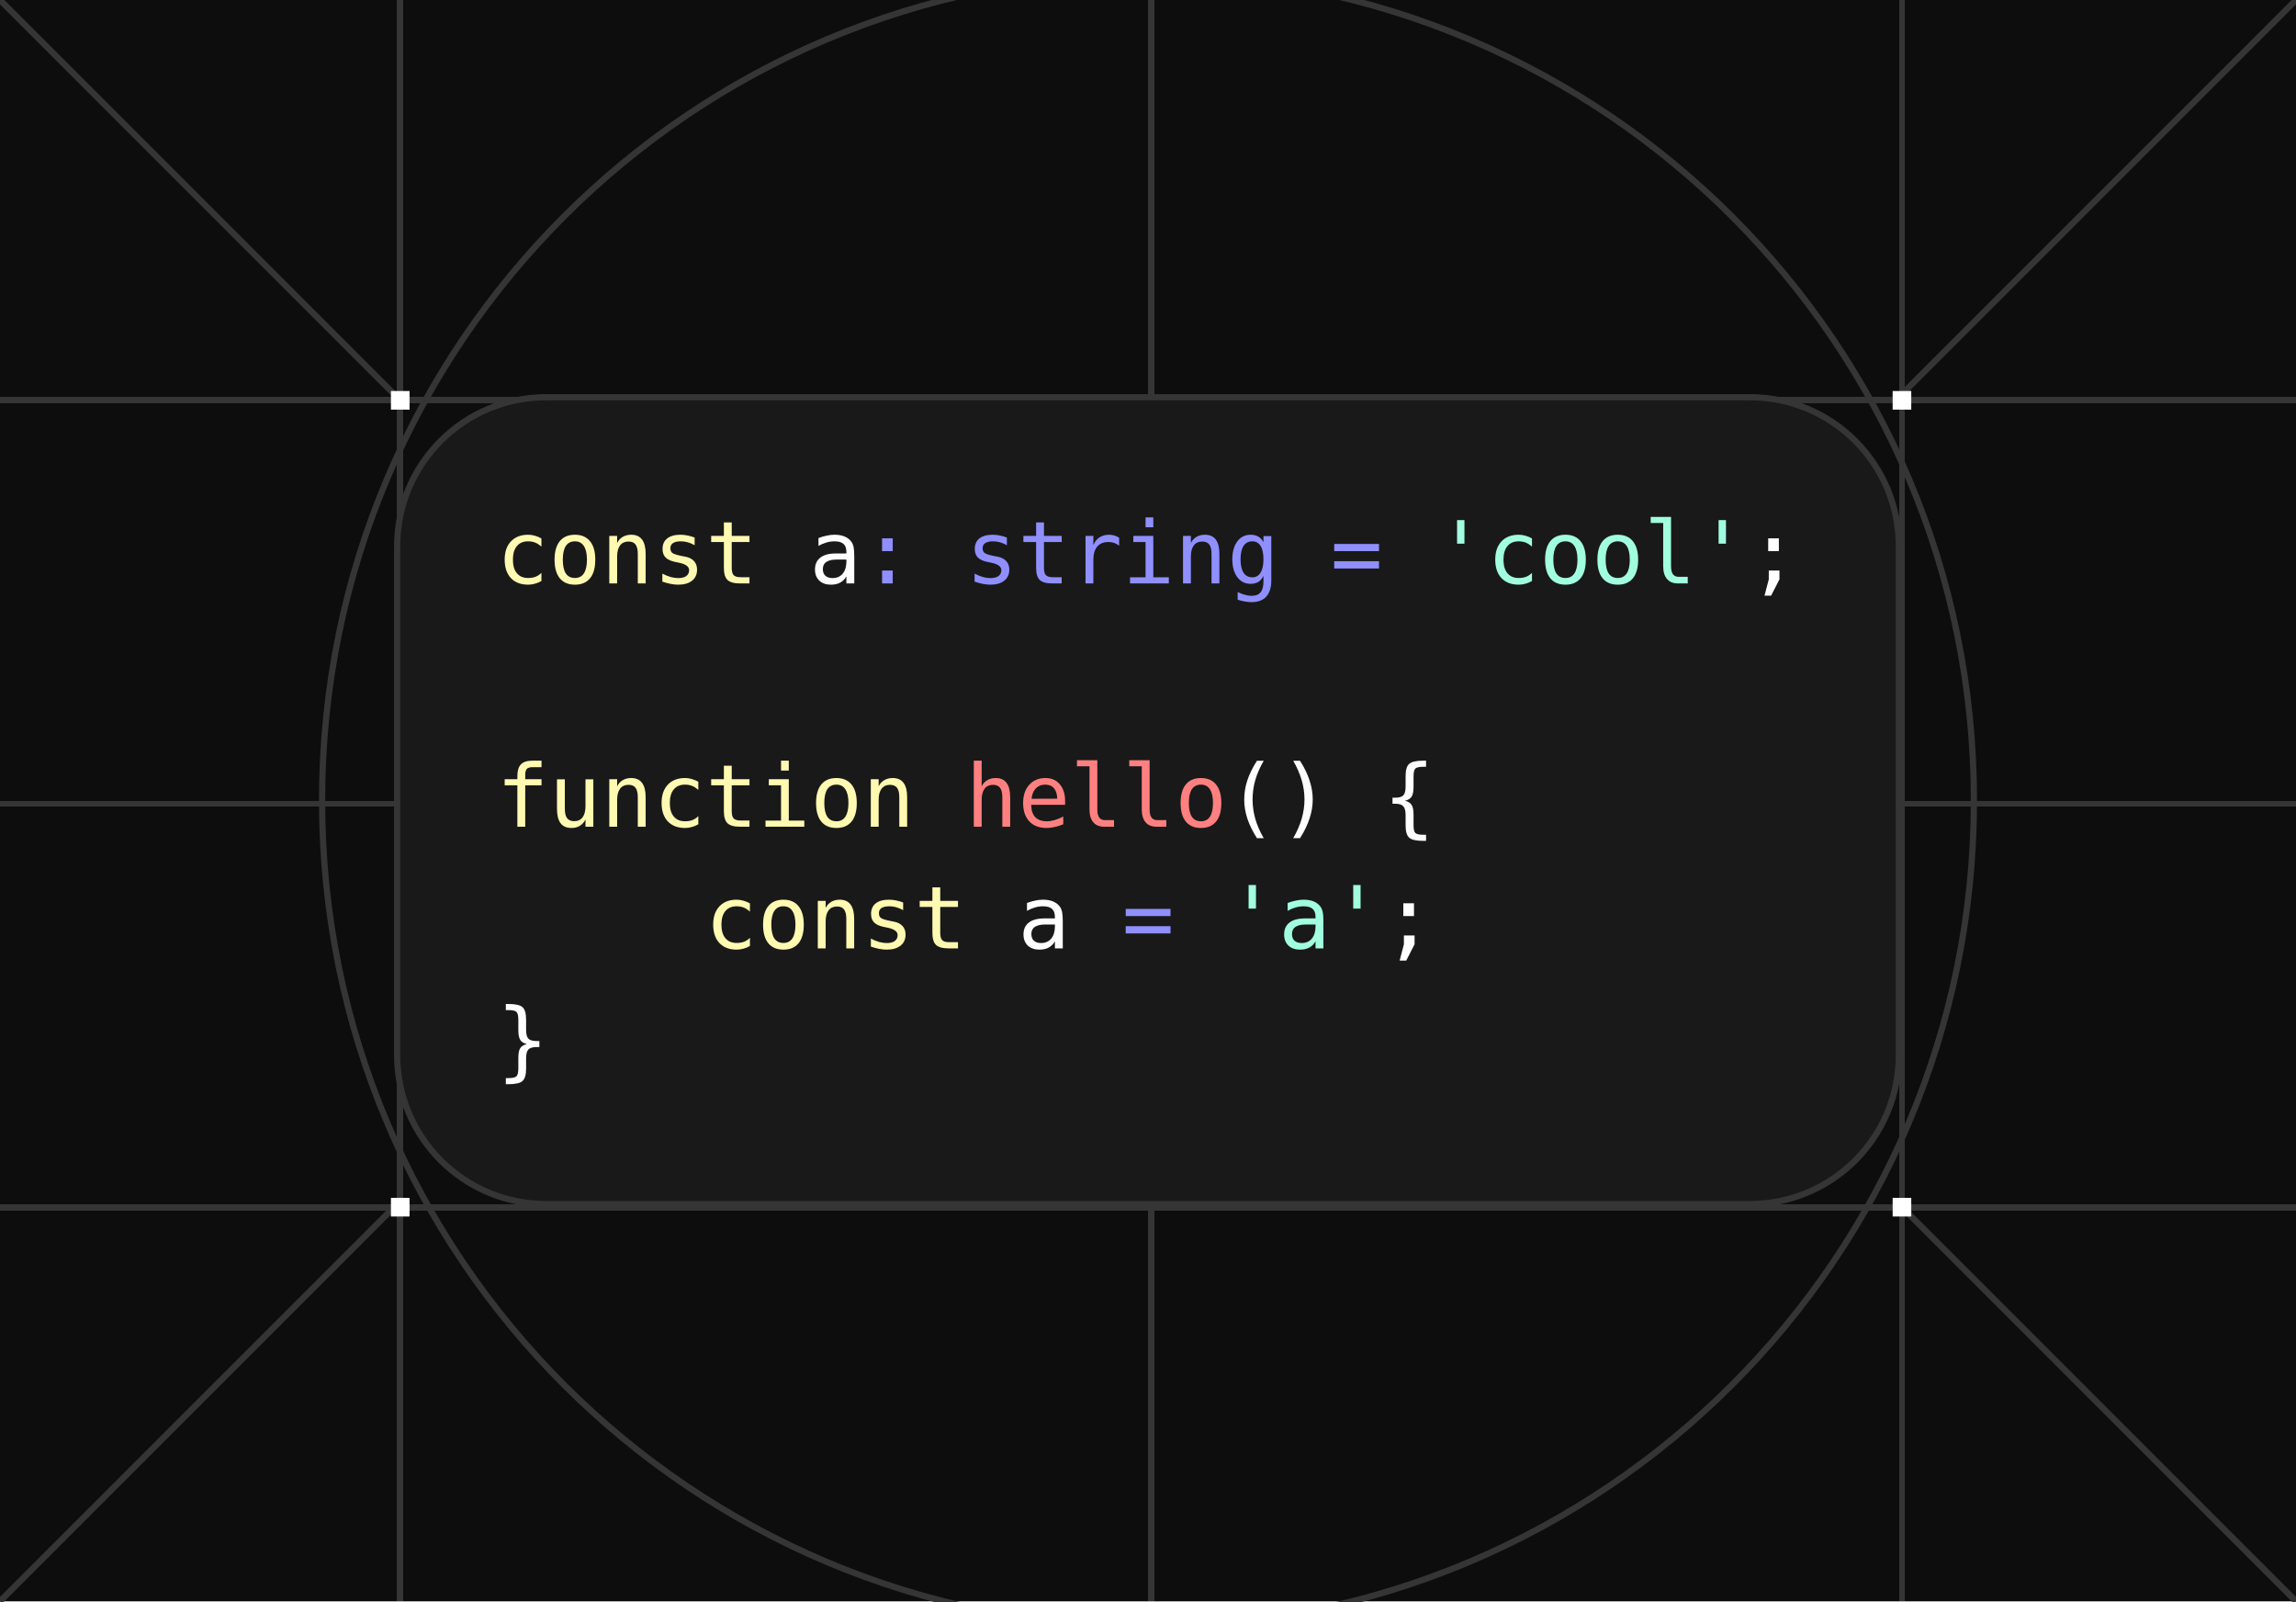
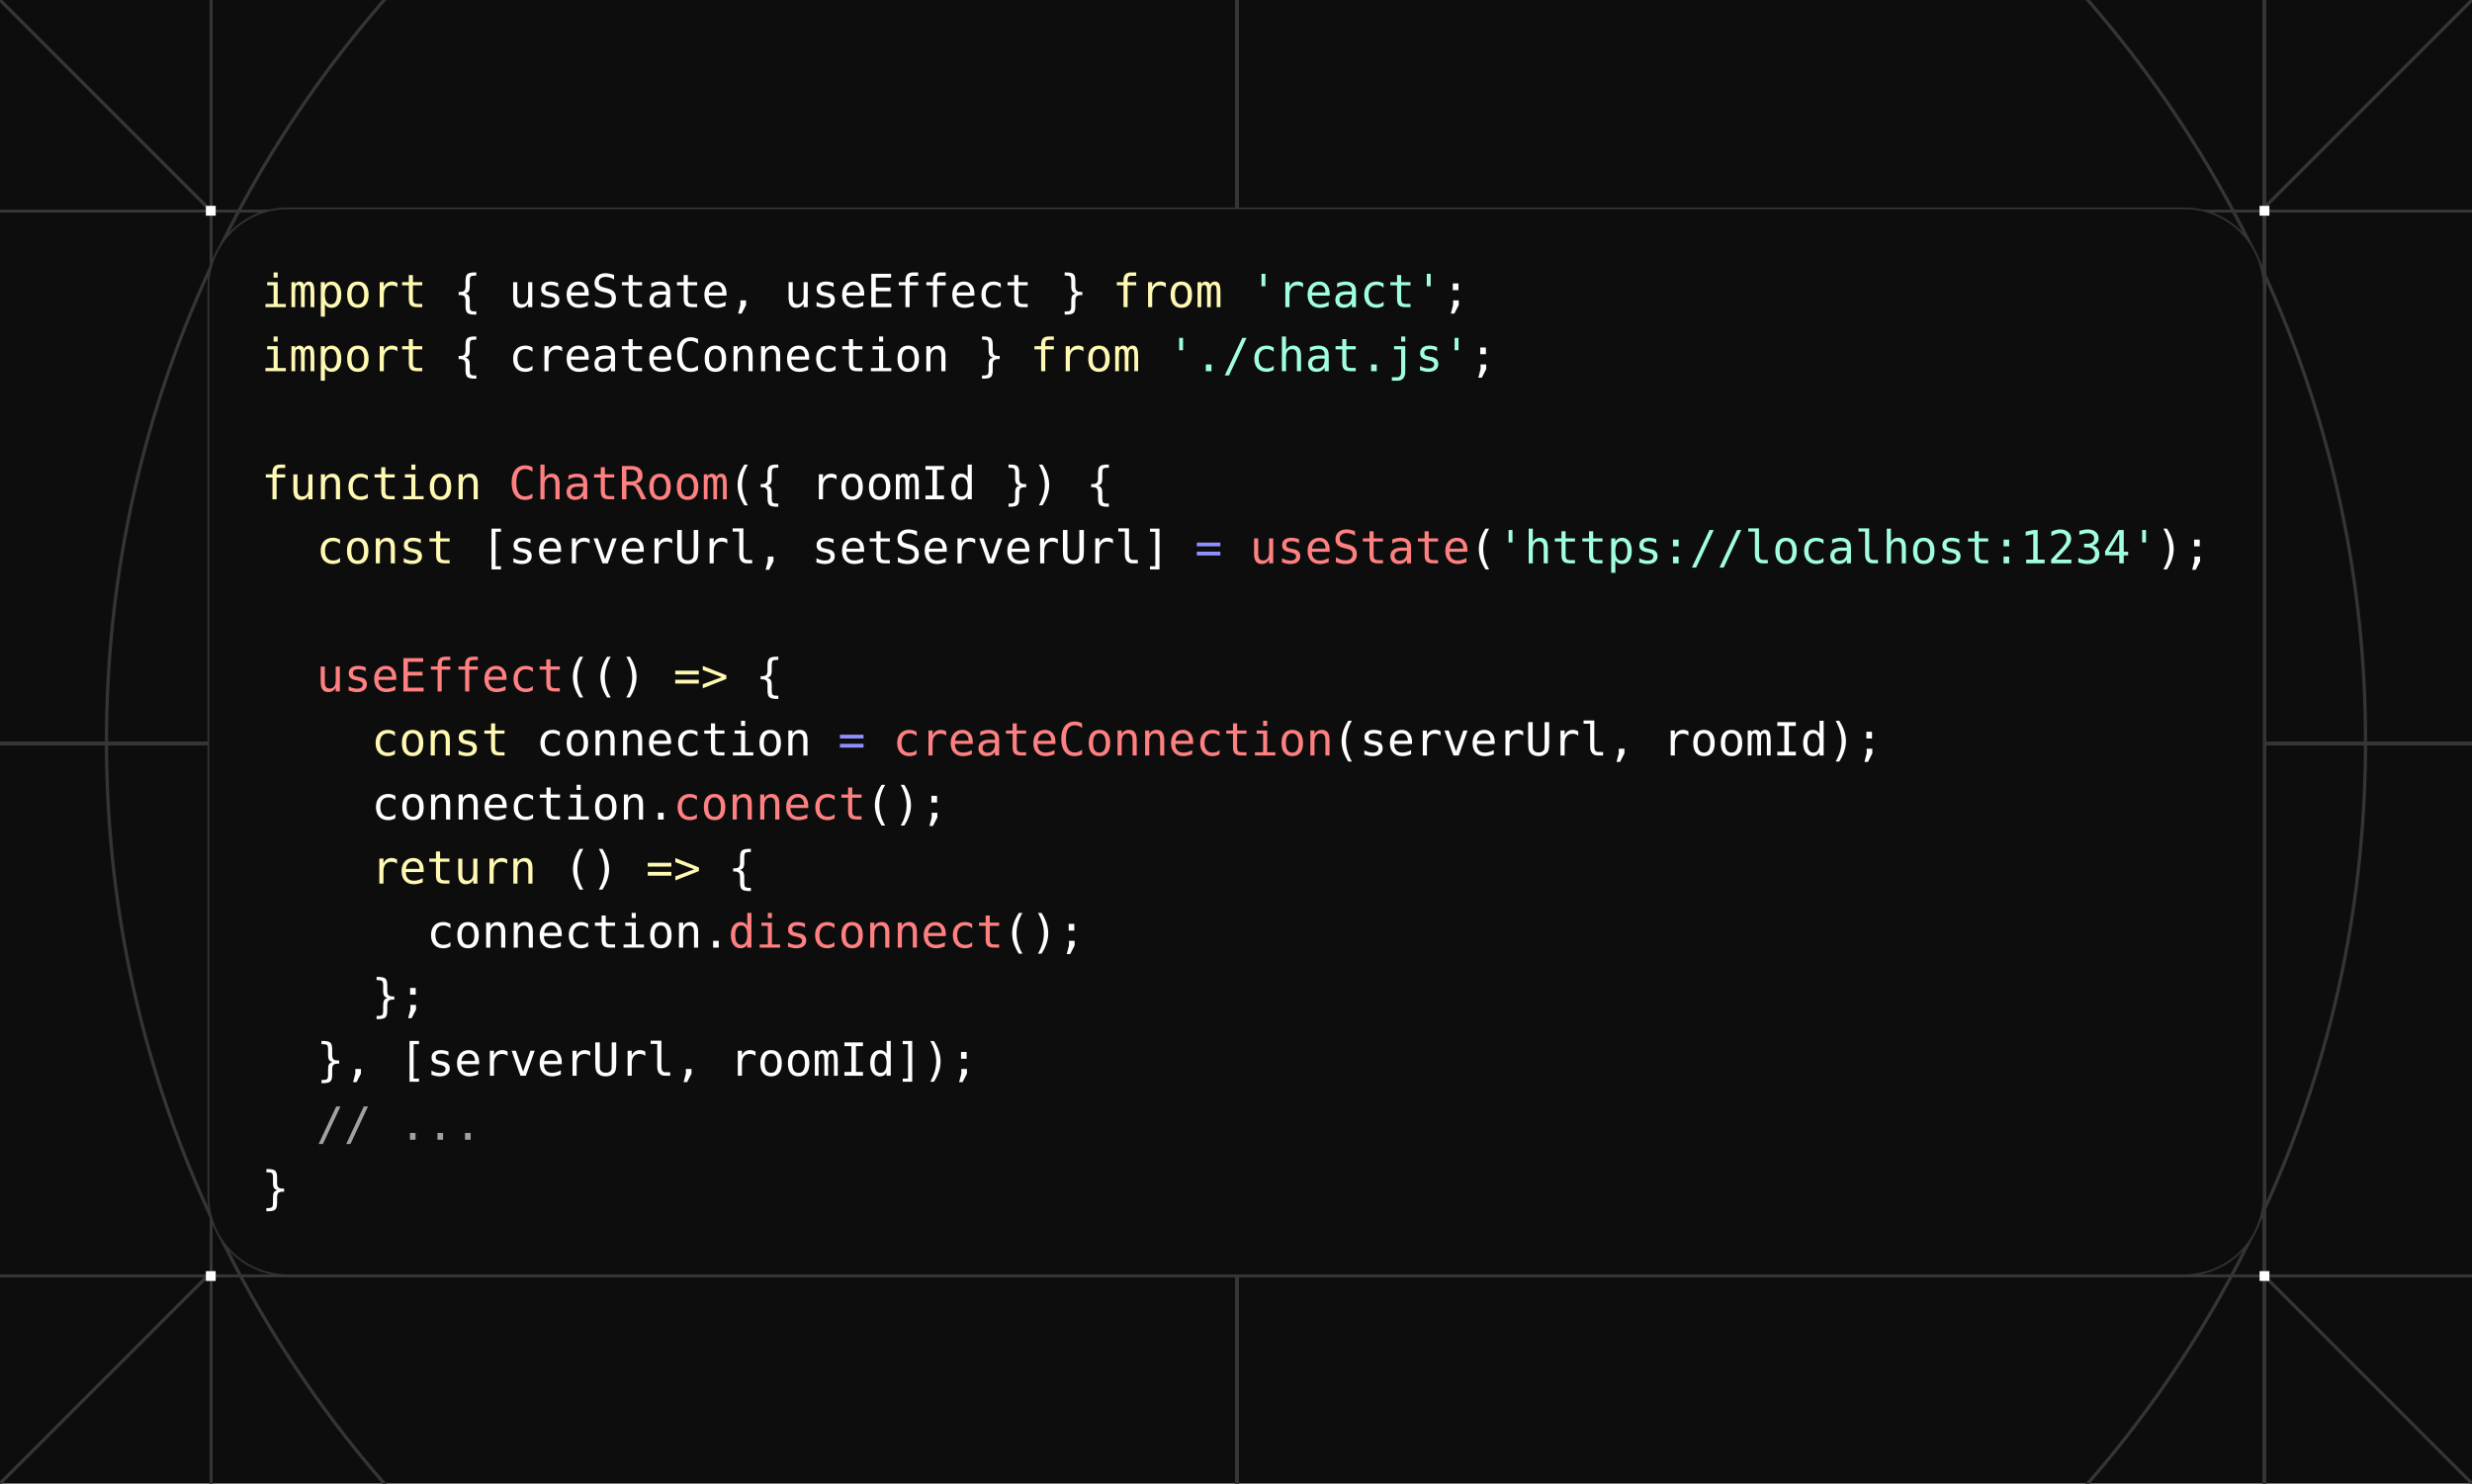
- <svg xmlns="http://www.w3.org/2000/svg" viewBox="0 0 370 258" width="370" height="258">
-   <rect x="0" y="0" width="370" height="258" fill="#0d0d0d" rx="0" ry="0" />
-   <g class="overlay">
-     <circle cx="185" cy="129" r="133.1" fill="none" stroke="#353535" stroke-width="1" />
-   </g>
-   <g class="overlay">
-     <rect x="0" y="64" width="370" height="1" fill="#353535" shape-rendering="crispEdges" />
-   </g>
-   <g class="overlay">
-     <rect x="0" y="129" width="370" height="1" fill="#353535" shape-rendering="crispEdges" />
-   </g>
-   <g class="overlay">
-     <rect x="0" y="194" width="370" height="1" fill="#353535" shape-rendering="crispEdges" />
-   </g>
-   <g class="overlay">
-     <rect x="64" y="0" width="1" height="258" fill="#353535" shape-rendering="crispEdges" />
-   </g>
-   <g class="overlay">
-     <rect x="185" y="0" width="1" height="258" fill="#353535" shape-rendering="crispEdges" />
-   </g>
-   <g class="overlay">
-     <rect x="306" y="0" width="1" height="258" fill="#353535" shape-rendering="crispEdges" />
-   </g>
-   <g class="overlay">
-     <rect x="64" y="64" width="242" height="130" fill="#191919" rx="24" ry="24" />
-   </g>
-   <g class="overlay">
-     <rect x="64" y="64" width="242" height="130" fill="none" stroke="#353535" stroke-width="1" rx="24" ry="24" />
-   </g>
-   <g class="overlay">
-     <line x1="64" y1="64" x2="0" y2="0" stroke="#353535" stroke-width="1" />
-   </g>
-   <g class="overlay">
-     <line x1="306" y1="64" x2="370" y2="0" stroke="#353535" stroke-width="1" />
-   </g>
-   <g class="overlay">
-     <line x1="64" y1="194" x2="0" y2="258" stroke="#353535" stroke-width="1" />
-   </g>
-   <g class="overlay">
-     <line x1="306" y1="194" x2="370" y2="258" stroke="#353535" stroke-width="1" />
-   </g>
-   <g class="overlay">
-     <rect x="63" y="63" width="3" height="3" fill="white" />
-   </g>
-   <g class="overlay">
-     <rect x="305" y="63" width="3" height="3" fill="white" />
-   </g>
-   <g class="overlay">
-     <rect x="63" y="193" width="3" height="3" fill="white" />
-   </g>
-   <g class="overlay">
-     <rect x="305" y="193" width="3" height="3" fill="white" />
-   </g>
+ <svg xmlns="http://www.w3.org/2000/svg" viewBox="0 0 756.4 454" width="756.4" height="454">
+   <rect x="0" y="0" width="756.4" height="454" fill="#0d0d0d" rx="0" ry="0" />
  <g transform="translate(64, 64)">
-     <rect x="0" y="0" width="242" height="130" fill="transparent" rx="24" ry="24" />
+     <g transform="translate(-64, -64)">
+       <g class="overlay">
+         <circle cx="378.2" cy="227" r="345.62" fill="none" stroke="#353535" stroke-width="1" />
+       </g>
+       <g class="overlay">
+         <rect x="0" y="64" width="756.4" height="1" fill="#353535" shape-rendering="crispEdges" />
+       </g>
+       <g class="overlay">
+         <rect x="0" y="227" width="756.4" height="1" fill="#353535" shape-rendering="crispEdges" />
+       </g>
+       <g class="overlay">
+         <rect x="0" y="390" width="756.4" height="1" fill="#353535" shape-rendering="crispEdges" />
+       </g>
+       <g class="overlay">
+         <rect x="64" y="0" width="1" height="454" fill="#353535" shape-rendering="crispEdges" />
+       </g>
+       <g class="overlay">
+         <rect x="378" y="0" width="1" height="454" fill="#353535" shape-rendering="crispEdges" />
+       </g>
+       <g class="overlay">
+         <rect x="692.4" y="0" width="1" height="454" fill="#353535" shape-rendering="crispEdges" />
+       </g>
+       <g class="overlay">
+         <rect x="64" y="64" width="628.4" height="326" fill="#191919" rx="24" ry="24" />
+       </g>
+       <g class="overlay">
+         <rect x="64" y="64" width="628.4" height="326" fill="none" stroke="#353535" stroke-width="1" rx="24" ry="24" />
+       </g>
+       <g class="overlay">
+         <line x1="64" y1="64" x2="0" y2="0" stroke="#353535" stroke-width="1" />
+       </g>
+       <g class="overlay">
+         <line x1="692.4" y1="64" x2="756.4" y2="0" stroke="#353535" stroke-width="1" />
+       </g>
+       <g class="overlay">
+         <line x1="64" y1="390" x2="0" y2="454" stroke="#353535" stroke-width="1" />
+       </g>
+       <g class="overlay">
+         <line x1="692.4" y1="390" x2="756.4" y2="454" stroke="#353535" stroke-width="1" />
+       </g>
+       <g class="overlay">
+         <rect x="63" y="63" width="3" height="3" fill="white" />
+       </g>
+       <g class="overlay">
+         <rect x="691.4" y="63" width="3" height="3" fill="white" />
+       </g>
+       <g class="overlay">
+         <rect x="63" y="389" width="3" height="3" fill="white" />
+       </g>
+       <g class="overlay">
+         <rect x="691.4" y="389" width="3" height="3" fill="white" />
+       </g>
+     </g>
+     <rect x="0" y="0" width="628.4" height="326" fill="#0d0d0d" rx="24" ry="24" />
    <g class="text">
      <text y="30" font-family="'Roboto Mono', monospace" font-size="14" xml:space="preserve">
-         <tspan x="16" fill="#fff9b2">const</tspan>
-         <tspan x="58" fill="#ffffff"> a</tspan>
-         <tspan x="74.8" fill="#8F8FFF">:</tspan>
-         <tspan x="83.2" fill="#ffffff"> </tspan>
-         <tspan x="91.6" fill="#8F8FFF">string</tspan>
-         <tspan x="142" fill="#ffffff"> </tspan>
-         <tspan x="150.4" fill="#8F8FFF">=</tspan>
-         <tspan x="158.8" fill="#ffffff"> </tspan>
-         <tspan x="167.2" fill="#a1ffe0">'cool'</tspan>
-         <tspan x="217.6" fill="#ffffff">;</tspan>
+         <tspan x="16" fill="#fff9b2">import</tspan>
+         <tspan x="66.4" fill="#ffffff"> { useState, useEffect } </tspan>
+         <tspan x="276.4" fill="#fff9b2">from</tspan>
+         <tspan x="310" fill="#ffffff"> </tspan>
+         <tspan x="318.4" fill="#a1ffe0">'react'</tspan>
+         <tspan x="377.2" fill="#ffffff">;</tspan>
      </text>
-       <text y="69.2" font-family="'Roboto Mono', monospace" font-size="14" xml:space="preserve">
+       <text y="49.6" font-family="'Roboto Mono', monospace" font-size="14" xml:space="preserve">
+         <tspan x="16" fill="#fff9b2">import</tspan>
+         <tspan x="66.4" fill="#ffffff"> { createConnection } </tspan>
+         <tspan x="251.2" fill="#fff9b2">from</tspan>
+         <tspan x="284.8" fill="#ffffff"> </tspan>
+         <tspan x="293.2" fill="#a1ffe0">'./chat.js'</tspan>
+         <tspan x="385.6" fill="#ffffff">;</tspan>
+       </text>
+       <text y="88.8" font-family="'Roboto Mono', monospace" font-size="14" xml:space="preserve">
        <tspan x="16" fill="#fff9b2">function</tspan>
        <tspan x="83.2" fill="#ffffff"> </tspan>
-         <tspan x="91.6" fill="#ff8080">hello</tspan>
-         <tspan x="133.6" fill="#ffffff">() {</tspan>
+         <tspan x="91.6" fill="#ff8080">ChatRoom</tspan>
+         <tspan x="158.8" fill="#ffffff">({ roomId }) {</tspan>
      </text>
-       <text y="88.8" font-family="'Roboto Mono', monospace" font-size="14" xml:space="preserve">
+       <text y="108.4" font-family="'Roboto Mono', monospace" font-size="14" xml:space="preserve">
+         <tspan x="16" fill="#ffffff">  </tspan>
+         <tspan x="32.8" fill="#fff9b2">const</tspan>
+         <tspan x="74.8" fill="#ffffff"> [serverUrl, setServerUrl] </tspan>
+         <tspan x="301.6" fill="#8F8FFF">=</tspan>
+         <tspan x="310" fill="#ffffff"> </tspan>
+         <tspan x="318.4" fill="#ff8080">useState</tspan>
+         <tspan x="385.6" fill="#ffffff">(</tspan>
+         <tspan x="394" fill="#a1ffe0">'https://localhost:1234'</tspan>
+         <tspan x="595.6" fill="#ffffff">);</tspan>
+       </text>
+       <text y="147.6" font-family="'Roboto Mono', monospace" font-size="14" xml:space="preserve">
+         <tspan x="16" fill="#ffffff">  </tspan>
+         <tspan x="32.8" fill="#ff8080">useEffect</tspan>
+         <tspan x="108.4" fill="#ffffff">(() </tspan>
+         <tspan x="142" fill="#fff9b2">=&gt;</tspan>
+         <tspan x="158.8" fill="#ffffff"> {</tspan>
+       </text>
+       <text y="167.2" font-family="'Roboto Mono', monospace" font-size="14" xml:space="preserve">
        <tspan x="16" fill="#ffffff">    </tspan>
        <tspan x="49.6" fill="#fff9b2">const</tspan>
-         <tspan x="91.6" fill="#ffffff"> a </tspan>
-         <tspan x="116.8" fill="#8F8FFF">=</tspan>
-         <tspan x="125.2" fill="#ffffff"> </tspan>
-         <tspan x="133.6" fill="#a1ffe0">'a'</tspan>
-         <tspan x="158.8" fill="#ffffff">;</tspan>
+         <tspan x="91.6" fill="#ffffff"> connection </tspan>
+         <tspan x="192.4" fill="#8F8FFF">=</tspan>
+         <tspan x="200.8" fill="#ffffff"> </tspan>
+         <tspan x="209.2" fill="#ff8080">createConnection</tspan>
+         <tspan x="343.6" fill="#ffffff">(serverUrl, roomId);</tspan>
      </text>
-       <text y="108.4" font-family="'Roboto Mono', monospace" font-size="14" xml:space="preserve">
+       <text y="186.8" font-family="'Roboto Mono', monospace" font-size="14" xml:space="preserve">
+         <tspan x="16" fill="#ffffff">    connection.</tspan>
+         <tspan x="142" fill="#ff8080">connect</tspan>
+         <tspan x="200.8" fill="#ffffff">();</tspan>
+       </text>
+       <text y="206.4" font-family="'Roboto Mono', monospace" font-size="14" xml:space="preserve">
+         <tspan x="16" fill="#ffffff">    </tspan>
+         <tspan x="49.6" fill="#fff9b2">return</tspan>
+         <tspan x="100" fill="#ffffff"> () </tspan>
+         <tspan x="133.6" fill="#fff9b2">=&gt;</tspan>
+         <tspan x="150.4" fill="#ffffff"> {</tspan>
+       </text>
+       <text y="226" font-family="'Roboto Mono', monospace" font-size="14" xml:space="preserve">
+         <tspan x="16" fill="#ffffff">      connection.</tspan>
+         <tspan x="158.8" fill="#ff8080">disconnect</tspan>
+         <tspan x="242.8" fill="#ffffff">();</tspan>
+       </text>
+       <text y="245.6" font-family="'Roboto Mono', monospace" font-size="14" xml:space="preserve">
+         <tspan x="16" fill="#ffffff">    };</tspan>
+       </text>
+       <text y="265.2" font-family="'Roboto Mono', monospace" font-size="14" xml:space="preserve">
+         <tspan x="16" fill="#ffffff">  }, [serverUrl, roomId]);</tspan>
+       </text>
+       <text y="284.8" font-family="'Roboto Mono', monospace" font-size="14" xml:space="preserve">
+         <tspan x="16" fill="#ffffff">  </tspan>
+         <tspan x="32.8" fill="#a1a1a1">// ...</tspan>
+       </text>
+       <text y="304.4" font-family="'Roboto Mono', monospace" font-size="14" xml:space="preserve">
        <tspan x="16" fill="#ffffff">}</tspan>
      </text>
    </g>
  </g>
</svg>
